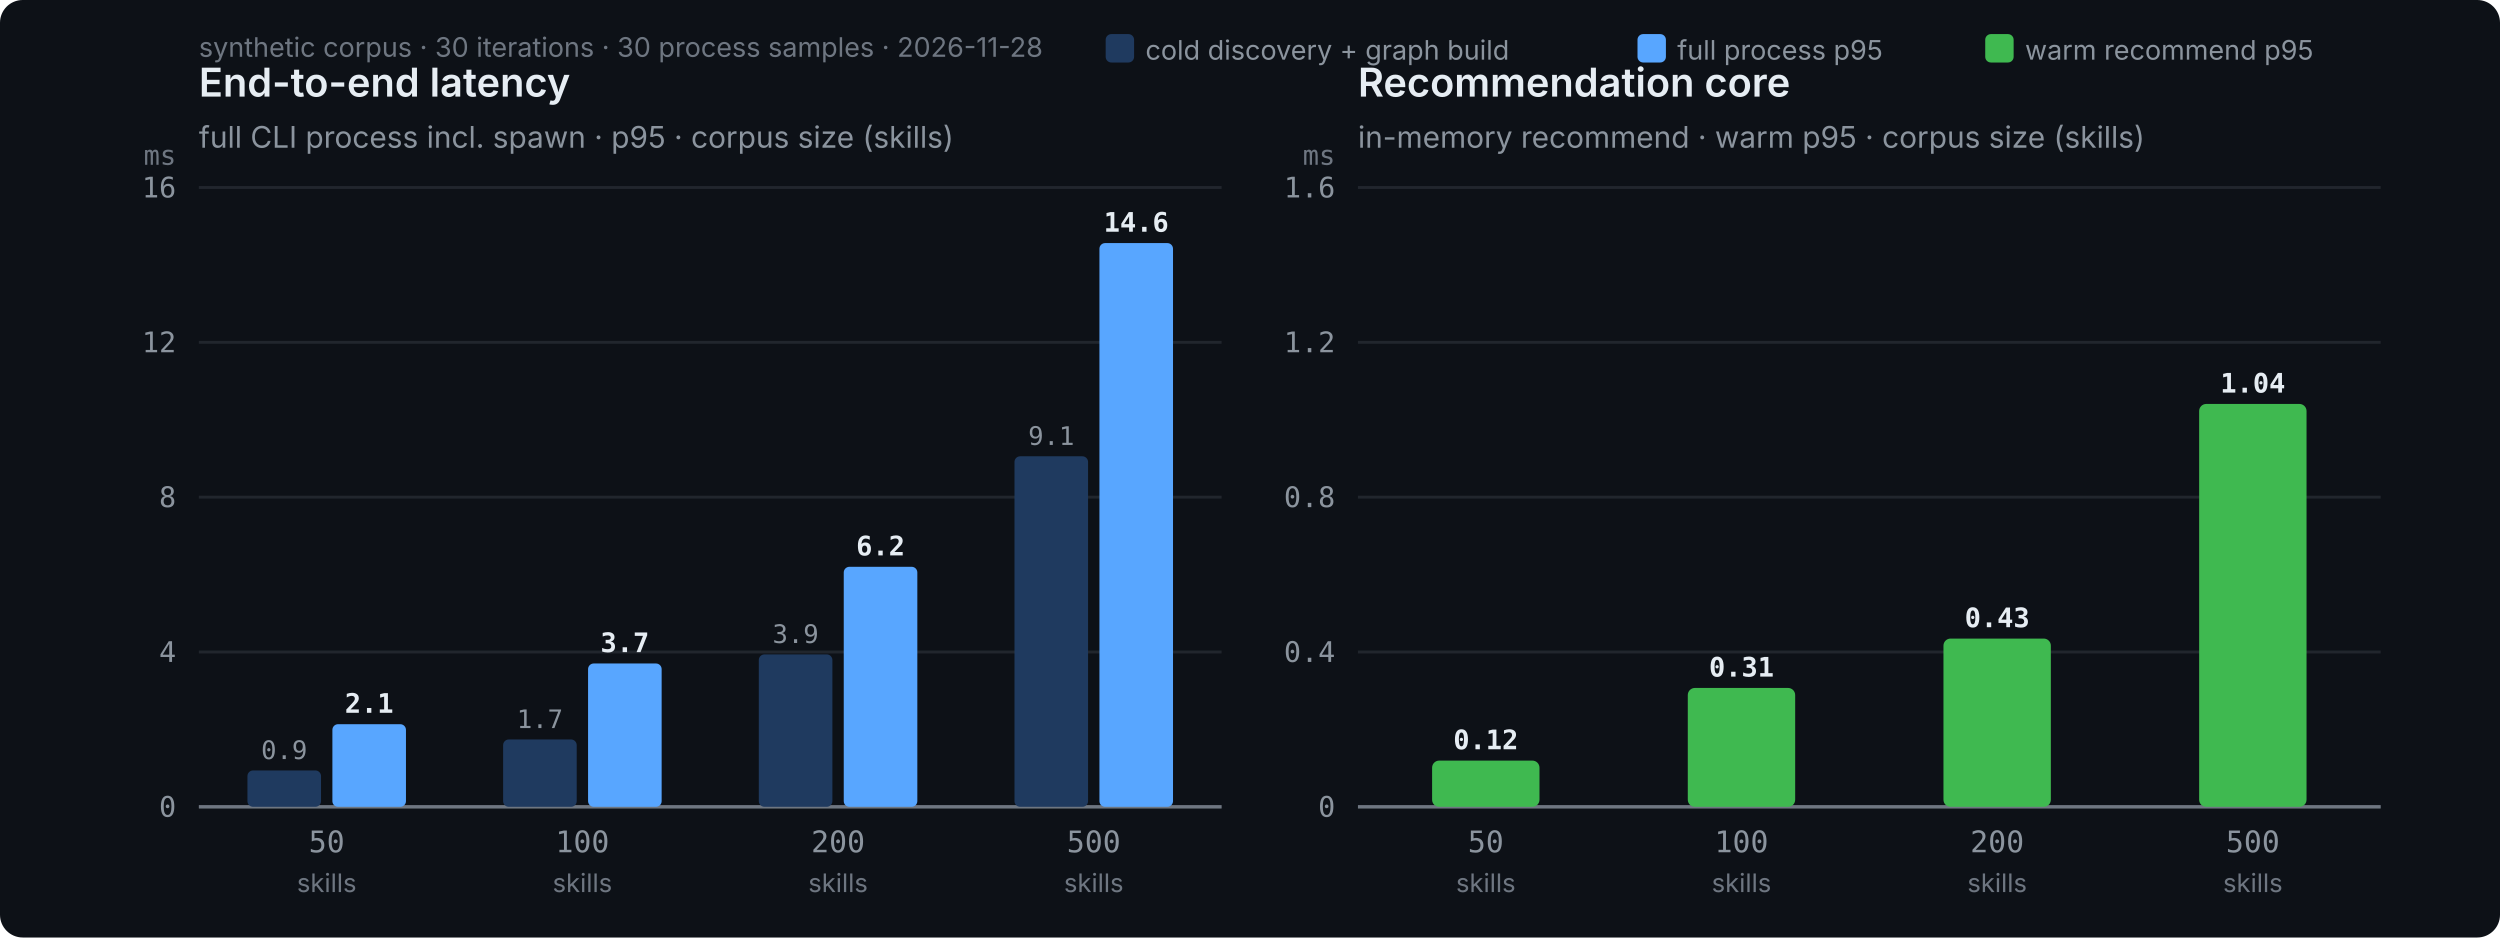
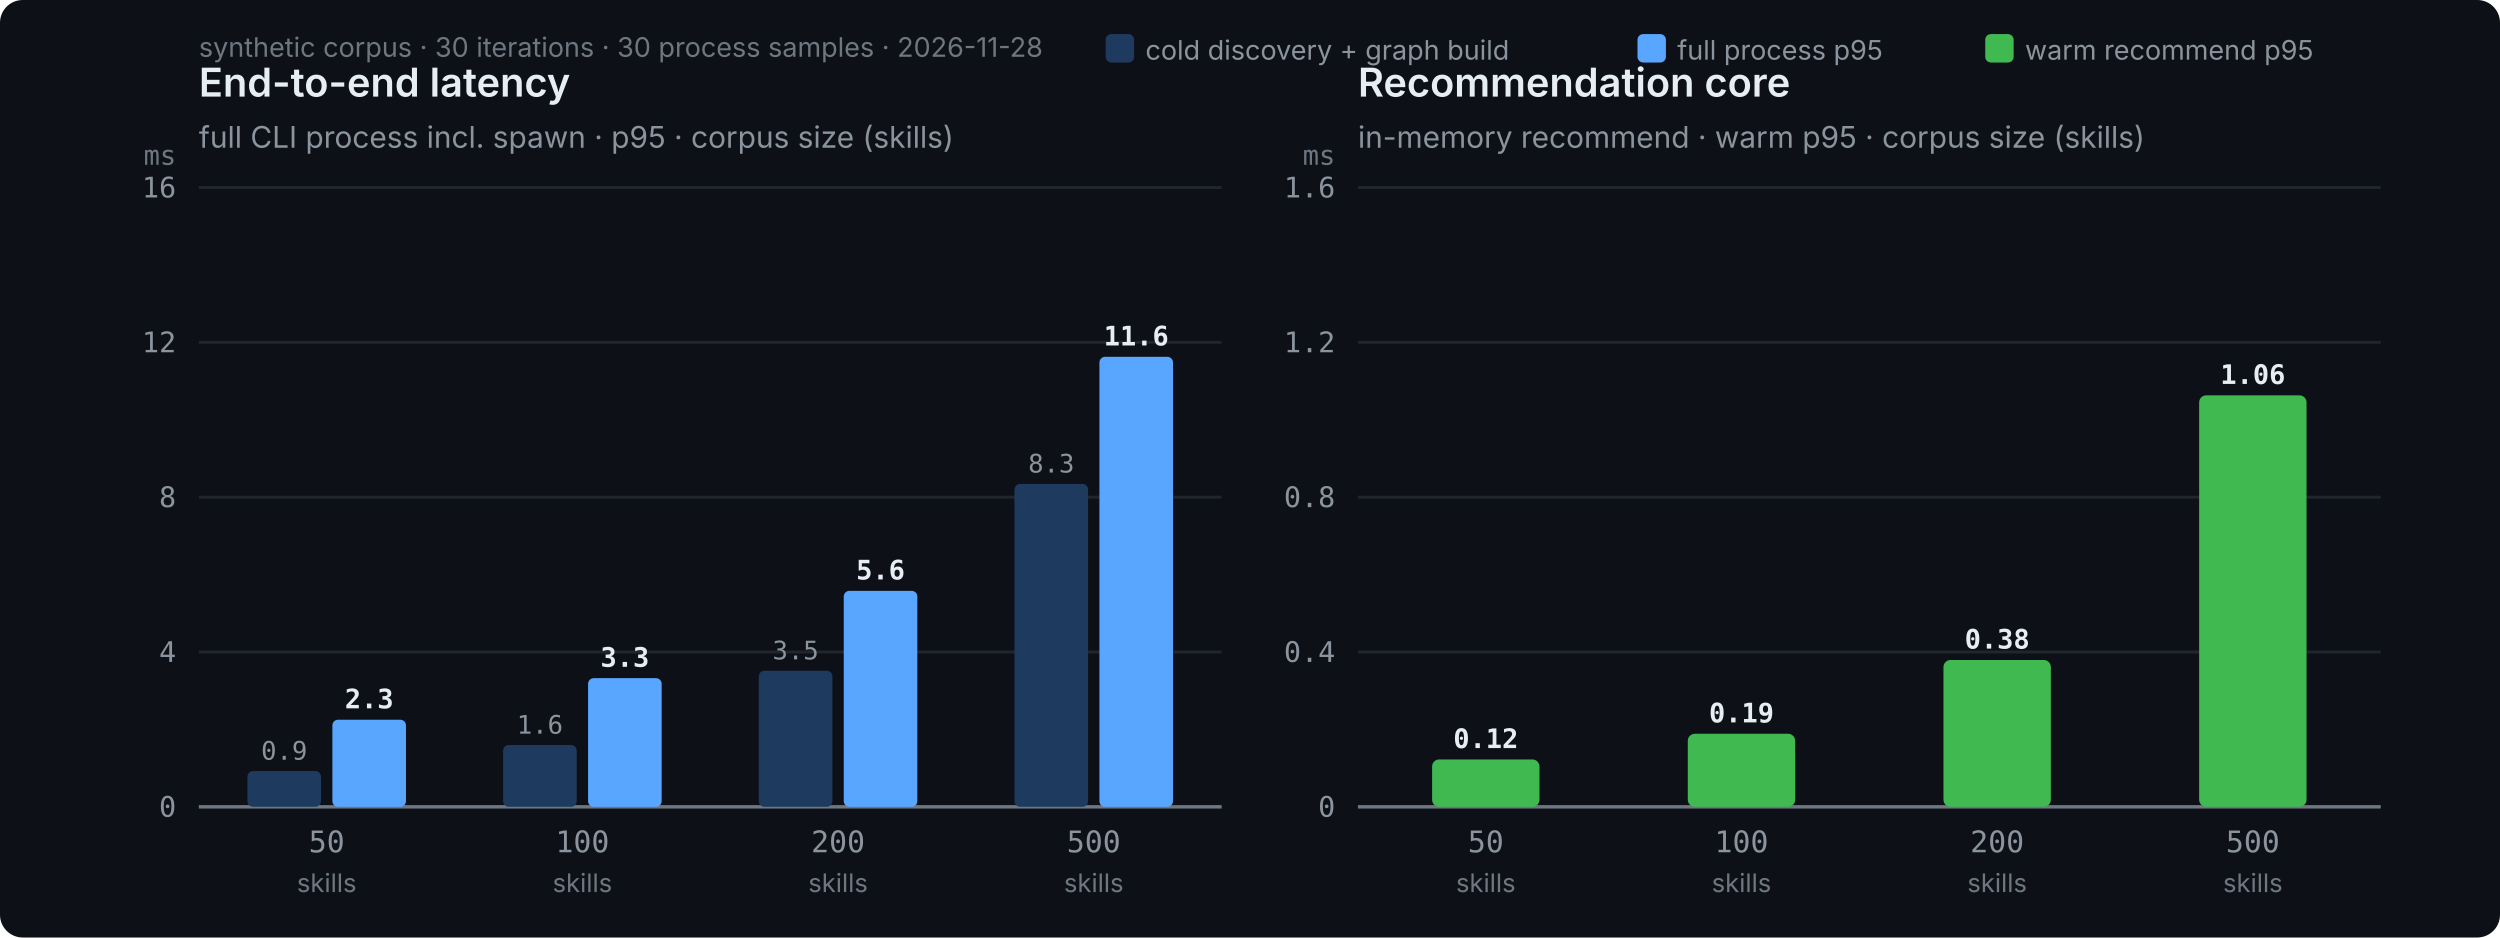
<svg xmlns="http://www.w3.org/2000/svg" width="880" height="330" viewBox="0 0 880 330" role="img" font-family="ui-sans-serif,system-ui,-apple-system,'Segoe UI',sans-serif">
  <rect width="880" height="330" fill="#0d1117" rx="8" />
  <g fill="#e6edf3">
    <text x="70" y="20" font-size="9.5" fill="#6e7681" text-anchor="start" font-family="ui-sans-serif,system-ui,-apple-system,'Segoe UI',sans-serif" opacity="1.0">synthetic corpus · 30 iterations · 30 process samples · 2026-11-28</text>
    <rect x="698.8" y="12" width="10" height="10" rx="2" fill="#3fb950" opacity="1.0" />
    <text x="712.8" y="21" font-size="9.5" fill="#8b949e" text-anchor="start" font-family="ui-sans-serif,system-ui,-apple-system,'Segoe UI',sans-serif" opacity="1.0">warm recommend p95</text>
    <rect x="576.4" y="12" width="10" height="10" rx="2" fill="#58a6ff" opacity="1.0" />
    <text x="590.4" y="21" font-size="9.5" fill="#8b949e" text-anchor="start" font-family="ui-sans-serif,system-ui,-apple-system,'Segoe UI',sans-serif" opacity="1.0">full process p95</text>
    <rect x="389.2" y="12" width="10" height="10" rx="2" fill="#1f3a5f" opacity="1.0" />
    <text x="403.2" y="21" font-size="9.5" fill="#8b949e" text-anchor="start" font-family="ui-sans-serif,system-ui,-apple-system,'Segoe UI',sans-serif" opacity="1.0">cold discovery + graph build</text>
    <text x="70" y="34" font-size="14" fill="#e6edf3" text-anchor="start" font-family="ui-sans-serif,system-ui,-apple-system,'Segoe UI',sans-serif" opacity="1.0" font-weight="600">End-to-end latency</text>
    <text x="70" y="52" font-size="10.5" fill="#8b949e" text-anchor="start" font-family="ui-sans-serif,system-ui,-apple-system,'Segoe UI',sans-serif" opacity="1.0">full CLI process incl. spawn · p95 · corpus size (skills)</text>
    <line x1="70" y1="284.0" x2="430" y2="284.0" stroke="#21262d" stroke-width="1" opacity="1.0" />
    <text x="62" y="287.5" font-size="10" fill="#8b949e" text-anchor="end" font-family="ui-monospace,'SF Mono',Menlo,Consolas,monospace" opacity="1.0">0</text>
    <line x1="70" y1="229.5" x2="430" y2="229.5" stroke="#21262d" stroke-width="1" opacity="1.0" />
    <text x="62" y="233.0" font-size="10" fill="#8b949e" text-anchor="end" font-family="ui-monospace,'SF Mono',Menlo,Consolas,monospace" opacity="1.0">4</text>
    <line x1="70" y1="175.0" x2="430" y2="175.0" stroke="#21262d" stroke-width="1" opacity="1.0" />
    <text x="62" y="178.5" font-size="10" fill="#8b949e" text-anchor="end" font-family="ui-monospace,'SF Mono',Menlo,Consolas,monospace" opacity="1.0">8</text>
    <line x1="70" y1="120.5" x2="430" y2="120.5" stroke="#21262d" stroke-width="1" opacity="1.0" />
    <text x="62" y="124.0" font-size="10" fill="#8b949e" text-anchor="end" font-family="ui-monospace,'SF Mono',Menlo,Consolas,monospace" opacity="1.0">12</text>
    <line x1="70" y1="66.0" x2="430" y2="66.0" stroke="#21262d" stroke-width="1" opacity="1.0" />
    <text x="62" y="69.5" font-size="10" fill="#8b949e" text-anchor="end" font-family="ui-monospace,'SF Mono',Menlo,Consolas,monospace" opacity="1.0">16</text>
    <text x="62" y="58" font-size="9.5" fill="#6e7681" text-anchor="end" font-family="ui-monospace,'SF Mono',Menlo,Consolas,monospace" opacity="1.0">ms</text>
    <line x1="70" y1="284" x2="430" y2="284" stroke="#6e7681" stroke-width="1.2" opacity="1.0" />
-     <rect x="87.1" y="271.193" width="25.9" height="12.807" rx="2" fill="#1f3a5f" opacity="1.0" />
-     <rect x="117.0" y="254.916" width="25.9" height="29.084" rx="2" fill="#58a6ff" opacity="1.0" />
-     <text x="100.05" y="267.193" font-size="9" fill="#8b949e" text-anchor="middle" font-family="ui-monospace,'SF Mono',Menlo,Consolas,monospace" opacity="1.0">0.9</text>
-     <text x="129.95" y="250.916" font-size="9.5" fill="#e6edf3" text-anchor="middle" font-family="ui-monospace,'SF Mono',Menlo,Consolas,monospace" opacity="1.0" font-weight="600">2.1</text>
+     <rect x="87.1" y="271.417" width="25.9" height="12.583" rx="2" fill="#1f3a5f" opacity="1.0" />
+     <rect x="117.0" y="253.343" width="25.9" height="30.657" rx="2" fill="#58a6ff" opacity="1.0" />
+     <text x="100.05" y="267.417" font-size="9" fill="#8b949e" text-anchor="middle" font-family="ui-monospace,'SF Mono',Menlo,Consolas,monospace" opacity="1.0">0.9</text>
+     <text x="129.95" y="249.343" font-size="9.5" fill="#e6edf3" text-anchor="middle" font-family="ui-monospace,'SF Mono',Menlo,Consolas,monospace" opacity="1.0" font-weight="600">2.3</text>
    <text x="115.0" y="300" font-size="10.5" fill="#8b949e" text-anchor="middle" font-family="ui-monospace,'SF Mono',Menlo,Consolas,monospace" opacity="1.0">50</text>
    <text x="115.0" y="314" font-size="9" fill="#6e7681" text-anchor="middle" font-family="ui-sans-serif,system-ui,-apple-system,'Segoe UI',sans-serif" opacity="1.0">skills</text>
-     <rect x="177.1" y="260.29" width="25.9" height="23.71" rx="2" fill="#1f3a5f" opacity="1.0" />
-     <rect x="207.0" y="233.544" width="25.9" height="50.456" rx="2" fill="#58a6ff" opacity="1.0" />
-     <text x="190.05" y="256.29" font-size="9" fill="#8b949e" text-anchor="middle" font-family="ui-monospace,'SF Mono',Menlo,Consolas,monospace" opacity="1.0">1.7</text>
-     <text x="219.95" y="229.544" font-size="9.5" fill="#e6edf3" text-anchor="middle" font-family="ui-monospace,'SF Mono',Menlo,Consolas,monospace" opacity="1.0" font-weight="600">3.7</text>
+     <rect x="177.1" y="262.251" width="25.9" height="21.749" rx="2" fill="#1f3a5f" opacity="1.0" />
+     <rect x="207.0" y="238.713" width="25.9" height="45.287" rx="2" fill="#58a6ff" opacity="1.0" />
+     <text x="190.05" y="258.251" font-size="9" fill="#8b949e" text-anchor="middle" font-family="ui-monospace,'SF Mono',Menlo,Consolas,monospace" opacity="1.0">1.6</text>
+     <text x="219.95" y="234.713" font-size="9.5" fill="#e6edf3" text-anchor="middle" font-family="ui-monospace,'SF Mono',Menlo,Consolas,monospace" opacity="1.0" font-weight="600">3.3</text>
    <text x="205.0" y="300" font-size="10.5" fill="#8b949e" text-anchor="middle" font-family="ui-monospace,'SF Mono',Menlo,Consolas,monospace" opacity="1.0">100</text>
    <text x="205.0" y="314" font-size="9" fill="#6e7681" text-anchor="middle" font-family="ui-sans-serif,system-ui,-apple-system,'Segoe UI',sans-serif" opacity="1.0">skills</text>
-     <rect x="267.1" y="230.343" width="25.9" height="53.657" rx="2" fill="#1f3a5f" opacity="1.0" />
-     <rect x="297.0" y="199.511" width="25.9" height="84.489" rx="2" fill="#58a6ff" opacity="1.0" />
-     <text x="280.05" y="226.343" font-size="9" fill="#8b949e" text-anchor="middle" font-family="ui-monospace,'SF Mono',Menlo,Consolas,monospace" opacity="1.0">3.9</text>
-     <text x="309.95" y="195.511" font-size="9.5" fill="#e6edf3" text-anchor="middle" font-family="ui-monospace,'SF Mono',Menlo,Consolas,monospace" opacity="1.0" font-weight="600">6.2</text>
+     <rect x="267.1" y="236.102" width="25.9" height="47.898" rx="2" fill="#1f3a5f" opacity="1.0" />
+     <rect x="297.0" y="207.978" width="25.9" height="76.022" rx="2" fill="#58a6ff" opacity="1.0" />
+     <text x="280.05" y="232.102" font-size="9" fill="#8b949e" text-anchor="middle" font-family="ui-monospace,'SF Mono',Menlo,Consolas,monospace" opacity="1.0">3.5</text>
+     <text x="309.95" y="203.978" font-size="9.5" fill="#e6edf3" text-anchor="middle" font-family="ui-monospace,'SF Mono',Menlo,Consolas,monospace" opacity="1.0" font-weight="600">5.6</text>
    <text x="295.0" y="300" font-size="10.5" fill="#8b949e" text-anchor="middle" font-family="ui-monospace,'SF Mono',Menlo,Consolas,monospace" opacity="1.0">200</text>
    <text x="295.0" y="314" font-size="9" fill="#6e7681" text-anchor="middle" font-family="ui-sans-serif,system-ui,-apple-system,'Segoe UI',sans-serif" opacity="1.0">skills</text>
-     <rect x="357.1" y="160.614" width="25.9" height="123.386" rx="2" fill="#1f3a5f" opacity="1.0" />
-     <rect x="387.0" y="85.565" width="25.9" height="198.435" rx="2" fill="#58a6ff" opacity="1.0" />
-     <text x="370.05" y="156.614" font-size="9" fill="#8b949e" text-anchor="middle" font-family="ui-monospace,'SF Mono',Menlo,Consolas,monospace" opacity="1.0">9.1</text>
-     <text x="399.95" y="81.565" font-size="9.5" fill="#e6edf3" text-anchor="middle" font-family="ui-monospace,'SF Mono',Menlo,Consolas,monospace" opacity="1.0" font-weight="600">14.6</text>
+     <rect x="357.1" y="170.336" width="25.9" height="113.664" rx="2" fill="#1f3a5f" opacity="1.0" />
+     <rect x="387.0" y="125.597" width="25.9" height="158.403" rx="2" fill="#58a6ff" opacity="1.0" />
+     <text x="370.05" y="166.336" font-size="9" fill="#8b949e" text-anchor="middle" font-family="ui-monospace,'SF Mono',Menlo,Consolas,monospace" opacity="1.0">8.3</text>
+     <text x="399.95" y="121.597" font-size="9.5" fill="#e6edf3" text-anchor="middle" font-family="ui-monospace,'SF Mono',Menlo,Consolas,monospace" opacity="1.0" font-weight="600">11.6</text>
    <text x="385.0" y="300" font-size="10.5" fill="#8b949e" text-anchor="middle" font-family="ui-monospace,'SF Mono',Menlo,Consolas,monospace" opacity="1.0">500</text>
    <text x="385.0" y="314" font-size="9" fill="#6e7681" text-anchor="middle" font-family="ui-sans-serif,system-ui,-apple-system,'Segoe UI',sans-serif" opacity="1.0">skills</text>
    <text x="478" y="34" font-size="14" fill="#e6edf3" text-anchor="start" font-family="ui-sans-serif,system-ui,-apple-system,'Segoe UI',sans-serif" opacity="1.0" font-weight="600">Recommendation core</text>
    <text x="478" y="52" font-size="10.5" fill="#8b949e" text-anchor="start" font-family="ui-sans-serif,system-ui,-apple-system,'Segoe UI',sans-serif" opacity="1.0">in-memory recommend · warm p95 · corpus size (skills)</text>
    <line x1="478" y1="284.0" x2="838" y2="284.0" stroke="#21262d" stroke-width="1" opacity="1.0" />
    <text x="470" y="287.5" font-size="10" fill="#8b949e" text-anchor="end" font-family="ui-monospace,'SF Mono',Menlo,Consolas,monospace" opacity="1.0">0</text>
    <line x1="478" y1="229.5" x2="838" y2="229.5" stroke="#21262d" stroke-width="1" opacity="1.0" />
    <text x="470" y="233.0" font-size="10" fill="#8b949e" text-anchor="end" font-family="ui-monospace,'SF Mono',Menlo,Consolas,monospace" opacity="1.0">0.4</text>
    <line x1="478" y1="175.0" x2="838" y2="175.0" stroke="#21262d" stroke-width="1" opacity="1.0" />
    <text x="470" y="178.5" font-size="10" fill="#8b949e" text-anchor="end" font-family="ui-monospace,'SF Mono',Menlo,Consolas,monospace" opacity="1.0">0.8</text>
    <line x1="478" y1="120.5" x2="838" y2="120.5" stroke="#21262d" stroke-width="1" opacity="1.0" />
    <text x="470" y="124" font-size="10" fill="#8b949e" text-anchor="end" font-family="ui-monospace,'SF Mono',Menlo,Consolas,monospace" opacity="1.0">1.2</text>
    <line x1="478" y1="66.0" x2="838" y2="66.0" stroke="#21262d" stroke-width="1" opacity="1.0" />
    <text x="470" y="69.5" font-size="10" fill="#8b949e" text-anchor="end" font-family="ui-monospace,'SF Mono',Menlo,Consolas,monospace" opacity="1.0">1.6</text>
    <text x="470" y="58" font-size="9.5" fill="#6e7681" text-anchor="end" font-family="ui-monospace,'SF Mono',Menlo,Consolas,monospace" opacity="1.0">ms</text>
    <line x1="478" y1="284" x2="838" y2="284" stroke="#6e7681" stroke-width="1.2" opacity="1.0" />
-     <rect x="504.1" y="267.731" width="37.8" height="16.269" rx="2.5" fill="#3fb950" opacity="1.0" />
-     <text x="523.0" y="263.731" font-size="9.5" fill="#e6edf3" text-anchor="middle" font-family="ui-monospace,'SF Mono',Menlo,Consolas,monospace" opacity="1.0" font-weight="600">0.12</text>
+     <rect x="504.1" y="267.323" width="37.8" height="16.677" rx="2.5" fill="#3fb950" opacity="1.0" />
+     <text x="523.0" y="263.323" font-size="9.5" fill="#e6edf3" text-anchor="middle" font-family="ui-monospace,'SF Mono',Menlo,Consolas,monospace" opacity="1.0" font-weight="600">0.12</text>
    <text x="523.0" y="300" font-size="10.5" fill="#8b949e" text-anchor="middle" font-family="ui-monospace,'SF Mono',Menlo,Consolas,monospace" opacity="1.0">50</text>
    <text x="523.0" y="314" font-size="9" fill="#6e7681" text-anchor="middle" font-family="ui-sans-serif,system-ui,-apple-system,'Segoe UI',sans-serif" opacity="1.0">skills</text>
-     <rect x="594.1" y="242.158" width="37.8" height="41.842" rx="2.5" fill="#3fb950" opacity="1.0" />
-     <text x="613.0" y="238.158" font-size="9.5" fill="#e6edf3" text-anchor="middle" font-family="ui-monospace,'SF Mono',Menlo,Consolas,monospace" opacity="1.0" font-weight="600">0.31</text>
+     <rect x="594.1" y="258.286" width="37.8" height="25.714" rx="2.5" fill="#3fb950" opacity="1.0" />
+     <text x="613.0" y="254.286" font-size="9.5" fill="#e6edf3" text-anchor="middle" font-family="ui-monospace,'SF Mono',Menlo,Consolas,monospace" opacity="1.0" font-weight="600">0.19</text>
    <text x="613.0" y="300" font-size="10.5" fill="#8b949e" text-anchor="middle" font-family="ui-monospace,'SF Mono',Menlo,Consolas,monospace" opacity="1.0">100</text>
    <text x="613.0" y="314" font-size="9" fill="#6e7681" text-anchor="middle" font-family="ui-sans-serif,system-ui,-apple-system,'Segoe UI',sans-serif" opacity="1.0">skills</text>
-     <rect x="684.1" y="224.778" width="37.8" height="59.222" rx="2.5" fill="#3fb950" opacity="1.0" />
-     <text x="703.0" y="220.778" font-size="9.5" fill="#e6edf3" text-anchor="middle" font-family="ui-monospace,'SF Mono',Menlo,Consolas,monospace" opacity="1.0" font-weight="600">0.43</text>
+     <rect x="684.1" y="232.311" width="37.8" height="51.689" rx="2.5" fill="#3fb950" opacity="1.0" />
+     <text x="703.0" y="228.311" font-size="9.5" fill="#e6edf3" text-anchor="middle" font-family="ui-monospace,'SF Mono',Menlo,Consolas,monospace" opacity="1.0" font-weight="600">0.38</text>
    <text x="703.0" y="300" font-size="10.5" fill="#8b949e" text-anchor="middle" font-family="ui-monospace,'SF Mono',Menlo,Consolas,monospace" opacity="1.0">200</text>
    <text x="703.0" y="314" font-size="9" fill="#6e7681" text-anchor="middle" font-family="ui-sans-serif,system-ui,-apple-system,'Segoe UI',sans-serif" opacity="1.0">skills</text>
-     <rect x="774.1" y="142.189" width="37.8" height="141.811" rx="2.5" fill="#3fb950" opacity="1.0" />
-     <text x="793.0" y="138.189" font-size="9.5" fill="#e6edf3" text-anchor="middle" font-family="ui-monospace,'SF Mono',Menlo,Consolas,monospace" opacity="1.0" font-weight="600">1.04</text>
+     <rect x="774.1" y="139.156" width="37.8" height="144.844" rx="2.5" fill="#3fb950" opacity="1.0" />
+     <text x="793.0" y="135.156" font-size="9.5" fill="#e6edf3" text-anchor="middle" font-family="ui-monospace,'SF Mono',Menlo,Consolas,monospace" opacity="1.0" font-weight="600">1.06</text>
    <text x="793.0" y="300" font-size="10.5" fill="#8b949e" text-anchor="middle" font-family="ui-monospace,'SF Mono',Menlo,Consolas,monospace" opacity="1.0">500</text>
    <text x="793.0" y="314" font-size="9" fill="#6e7681" text-anchor="middle" font-family="ui-sans-serif,system-ui,-apple-system,'Segoe UI',sans-serif" opacity="1.0">skills</text>
  </g>
</svg>
